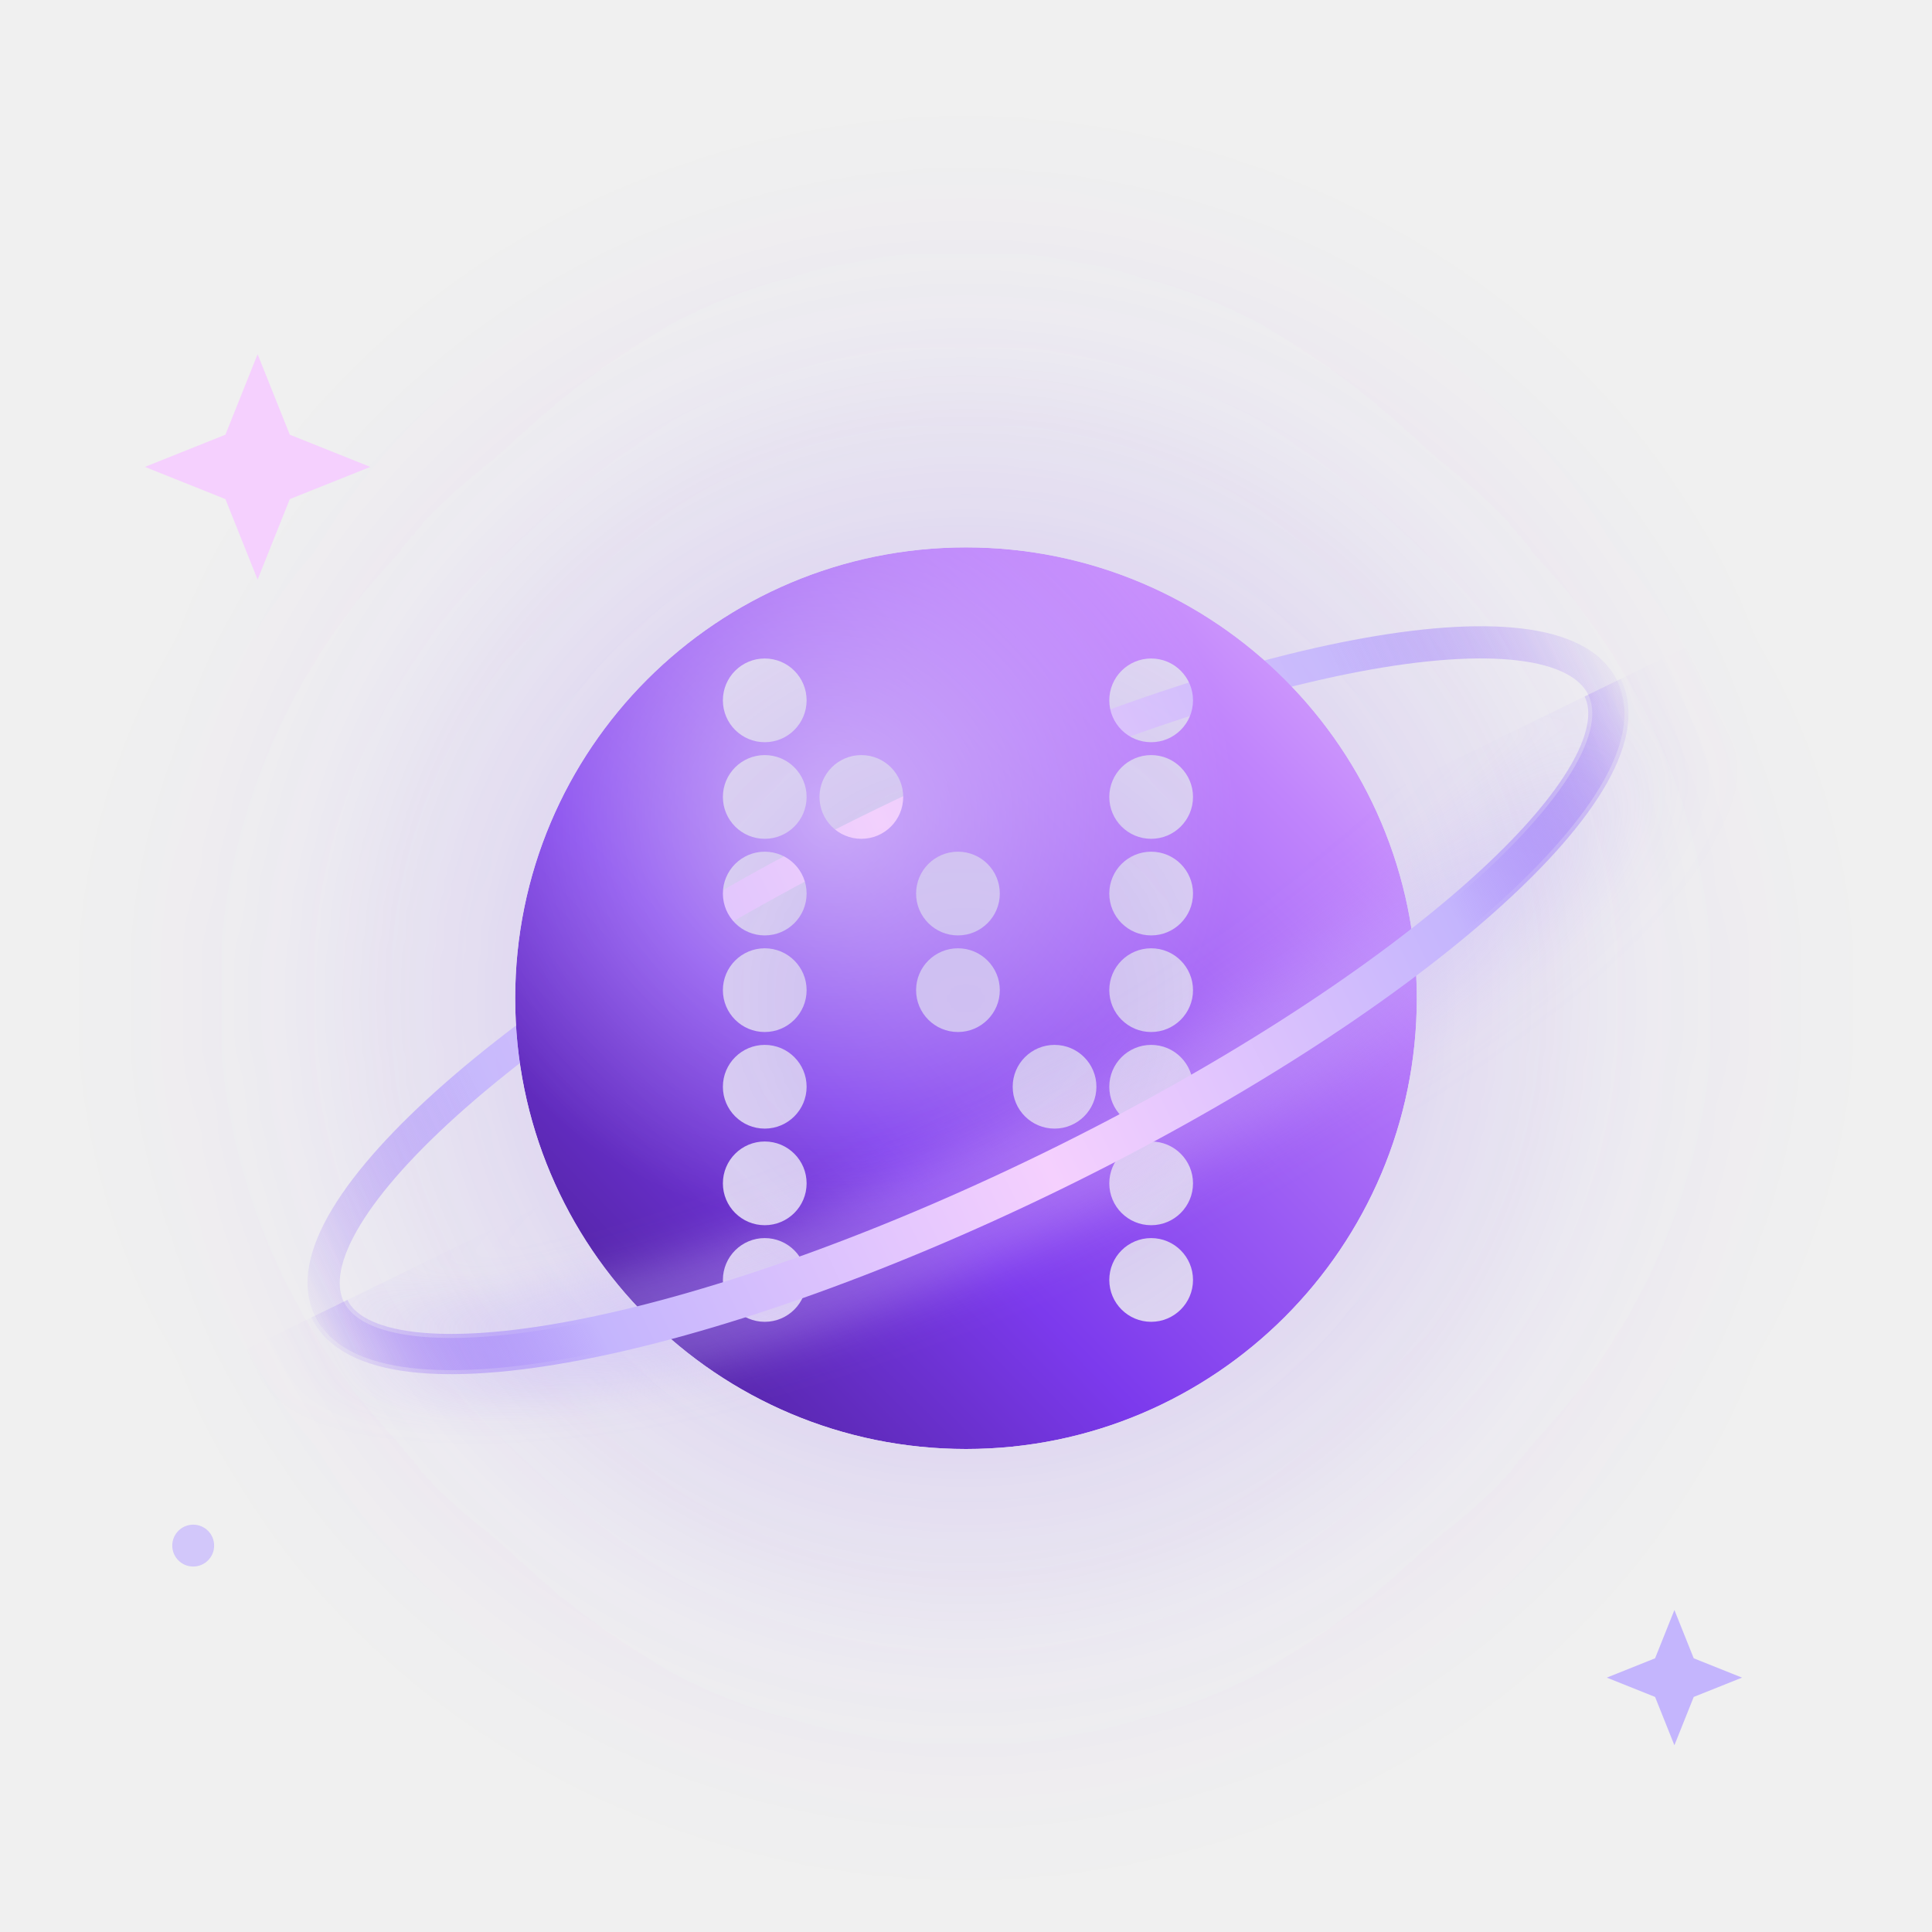
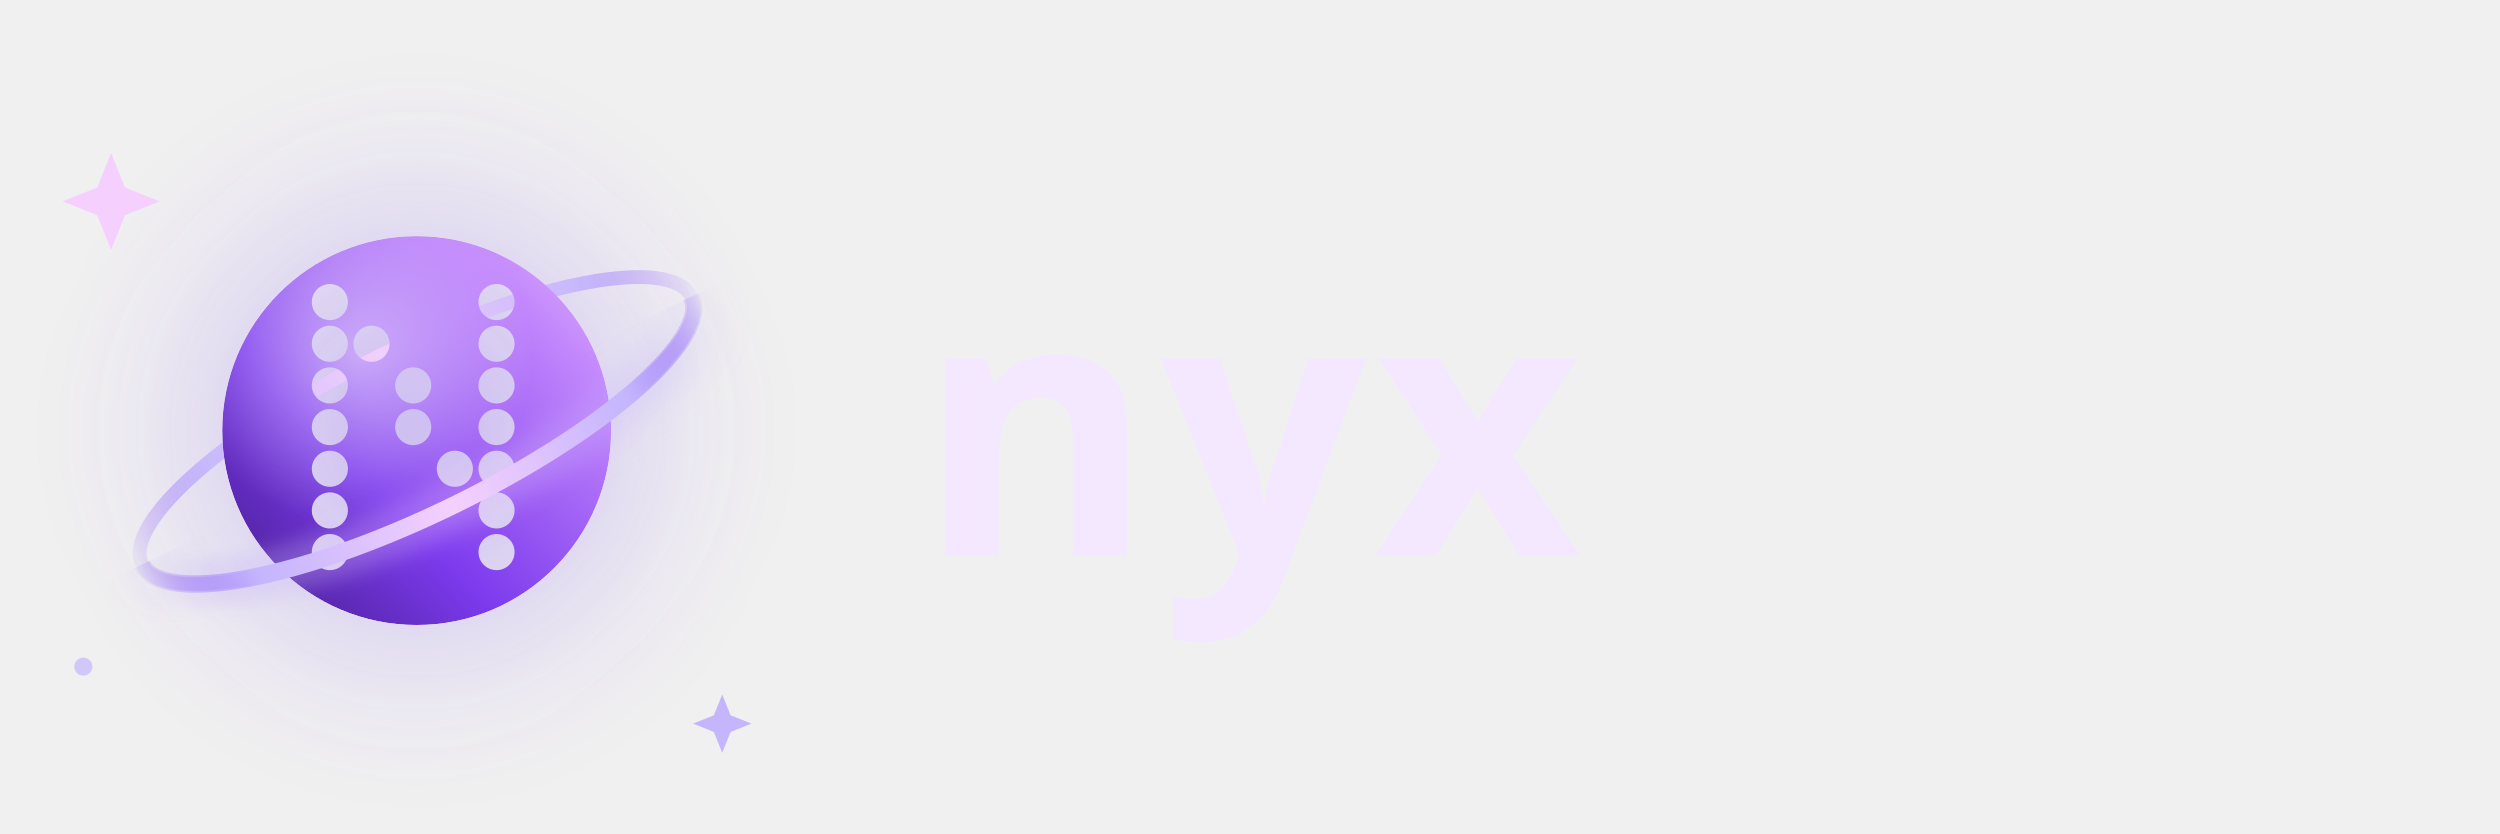
- <svg xmlns="http://www.w3.org/2000/svg" viewBox="0 0 120 120">
+ <svg xmlns="http://www.w3.org/2000/svg" viewBox="0 0 360 120">
  <defs>
-     <linearGradient id="saturnBodyM" x1="26" y1="96" x2="94" y2="30" gradientUnits="userSpaceOnUse">
+     <linearGradient id="saturnBody" x1="26" y1="96" x2="94" y2="30" gradientUnits="userSpaceOnUse">
      <stop offset="0%" stop-color="#2E1065" />
      <stop offset="40%" stop-color="#7C3AED" />
      <stop offset="75%" stop-color="#C084FC" />
      <stop offset="100%" stop-color="#F5D0FE" />
    </linearGradient>
-     <linearGradient id="ringGradM" x1="14" y1="62" x2="106" y2="62" gradientUnits="userSpaceOnUse">
+     <linearGradient id="ringGrad" x1="14" y1="62" x2="106" y2="62" gradientUnits="userSpaceOnUse">
      <stop offset="0%" stop-color="#8B5CF6" stop-opacity="0" />
      <stop offset="18%" stop-color="#C4B5FD" />
      <stop offset="50%" stop-color="#F5D0FE" />
      <stop offset="82%" stop-color="#C4B5FD" />
      <stop offset="100%" stop-color="#8B5CF6" stop-opacity="0" />
    </linearGradient>
-     <linearGradient id="moonGradM" x1="70" y1="4" x2="100" y2="30" gradientUnits="userSpaceOnUse">
+     <linearGradient id="moonGrad" x1="70" y1="4" x2="100" y2="30" gradientUnits="userSpaceOnUse">
      <stop offset="0%" stop-color="#F5D0FE" />
      <stop offset="100%" stop-color="#F0ABFC" />
    </linearGradient>
-     <radialGradient id="haloGradM" cx="50%" cy="50%" r="50%">
+     <radialGradient id="haloGrad" cx="50%" cy="50%" r="50%">
      <stop offset="0%" stop-color="#8B5CF6" stop-opacity="0.4" />
      <stop offset="100%" stop-color="#8B5CF6" stop-opacity="0" />
    </radialGradient>
-     <radialGradient id="specularM" cx="35%" cy="30%" r="45%">
+     <radialGradient id="specular" cx="35%" cy="30%" r="45%">
      <stop offset="0%" stop-color="#FFFFFF" stop-opacity="0.5" />
      <stop offset="100%" stop-color="#FFFFFF" stop-opacity="0" />
    </radialGradient>
-     <filter id="softGlowM" x="-50%" y="-50%" width="200%" height="200%">
+     <filter id="softGlow" x="-50%" y="-50%" width="200%" height="200%">
      <feGaussianBlur stdDeviation="2.4" />
    </filter>
-     <filter id="haloBlurM" x="-100%" y="-100%" width="300%" height="300%">
+     <filter id="haloBlur" x="-100%" y="-100%" width="300%" height="300%">
      <feGaussianBlur stdDeviation="7" />
    </filter>
-     <mask id="planetWithNM">
+     <mask id="planetWithN">
      <circle cx="60" cy="62" r="28" fill="white" />
      <g fill="black">
        <circle cx="47.5" cy="43.5" r="2.6" />
        <circle cx="71.5" cy="43.5" r="2.6" />
        <circle cx="47.5" cy="49.5" r="2.6" />
        <circle cx="53.5" cy="49.5" r="2.6" />
        <circle cx="71.5" cy="49.5" r="2.6" />
        <circle cx="47.5" cy="55.5" r="2.6" />
        <circle cx="59.5" cy="55.5" r="2.6" />
        <circle cx="71.5" cy="55.5" r="2.6" />
        <circle cx="47.5" cy="61.5" r="2.6" />
        <circle cx="59.5" cy="61.5" r="2.6" />
        <circle cx="71.5" cy="61.5" r="2.6" />
        <circle cx="47.5" cy="67.5" r="2.6" />
        <circle cx="65.5" cy="67.5" r="2.6" />
        <circle cx="71.5" cy="67.5" r="2.6" />
        <circle cx="47.5" cy="73.5" r="2.6" />
        <circle cx="71.5" cy="73.5" r="2.6" />
        <circle cx="47.5" cy="79.5" r="2.6" />
        <circle cx="71.5" cy="79.5" r="2.6" />
      </g>
    </mask>
-     <clipPath id="planetClipM">
+     <clipPath id="planetClip">
      <circle cx="60" cy="62" r="28" />
    </clipPath>
-     <clipPath id="ringFrontHalfM">
+     <clipPath id="ringFrontHalf">
      <rect x="-100" y="62" width="320" height="200" transform="rotate(-26 60 62)" />
    </clipPath>
  </defs>
-   <circle cx="60" cy="62" r="46" fill="url(#haloGradM)" filter="url(#haloBlurM)" />
-   <ellipse cx="60" cy="62" rx="44" ry="12" transform="rotate(-26 60 62)" fill="none" stroke="url(#ringGradM)" stroke-width="2" opacity="0.9" />
-   <g mask="url(#planetWithNM)">
-     <circle cx="60" cy="62" r="28" fill="url(#saturnBodyM)" />
-     <circle cx="60" cy="62" r="28" fill="url(#specularM)" clip-path="url(#planetClipM)" />
+   <g>
+     <circle cx="60" cy="62" r="46" fill="url(#haloGrad)" filter="url(#haloBlur)" />
+     <ellipse cx="60" cy="62" rx="44" ry="12" transform="rotate(-26 60 62)" fill="none" stroke="url(#ringGrad)" stroke-width="2" opacity="0.9" />
+     <g mask="url(#planetWithN)">
+       <circle cx="60" cy="62" r="28" fill="url(#saturnBody)" />
+       <circle cx="60" cy="62" r="28" fill="url(#specular)" clip-path="url(#planetClip)" />
+     </g>
+     <g clip-path="url(#ringFrontHalf)">
+       <ellipse cx="60" cy="62" rx="44" ry="12" transform="rotate(-26 60 62)" fill="none" stroke="url(#ringGrad)" stroke-width="7" opacity="0.3" filter="url(#softGlow)" />
+       <ellipse cx="60" cy="62" rx="44" ry="12" transform="rotate(-26 60 62)" fill="none" stroke="url(#ringGrad)" stroke-width="2.5" />
+     </g>
+     <path d="M96,4 A11,11 0 1,0 96,26 A7.7,7.7 0 1,1 96,4 Z" fill="url(#moonGrad)" />
+     <g fill="#F5D0FE">
+       <path d="M16 22 L18 27 L23 29 L18 31 L16 36 L14 31 L9 29 L14 27 Z" />
+     </g>
+     <g fill="#C4B5FD">
+       <path d="M104 100 L105.2 103 L108.2 104.2 L105.2 105.4 L104 108.4 L102.8 105.4 L99.8 104.2 L102.8 103 Z" />
+       <circle cx="12" cy="96" r="1.3" opacity="0.7" />
+     </g>
  </g>
-   <g clip-path="url(#ringFrontHalfM)">
-     <ellipse cx="60" cy="62" rx="44" ry="12" transform="rotate(-26 60 62)" fill="none" stroke="url(#ringGradM)" stroke-width="7" opacity="0.3" filter="url(#softGlowM)" />
-     <ellipse cx="60" cy="62" rx="44" ry="12" transform="rotate(-26 60 62)" fill="none" stroke="url(#ringGradM)" stroke-width="2.5" />
-   </g>
-   <path d="M96,4            A11,11 0 1,0 96,26            A7.7,7.7 0 1,1 96,4            Z" fill="url(#moonGradM)" />
-   <g fill="#F5D0FE">
-     <path d="M16 22 L18 27 L23 29 L18 31 L16 36 L14 31 L9 29 L14 27 Z" />
-   </g>
-   <g fill="#C4B5FD">
-     <path d="M104 100 L105.2 103 L108.2 104.2 L105.2 105.4 L104 108.4 L102.8 105.4 L99.8 104.2 L102.8 103 Z" />
-     <circle cx="12" cy="96" r="1.3" opacity="0.7" />
-   </g>
+   <text x="132" y="80" font-family="'Poppins', 'Segoe UI', system-ui, sans-serif" font-size="52" font-weight="600" letter-spacing="1" fill="#F3E8FF">nyx</text>
</svg>
